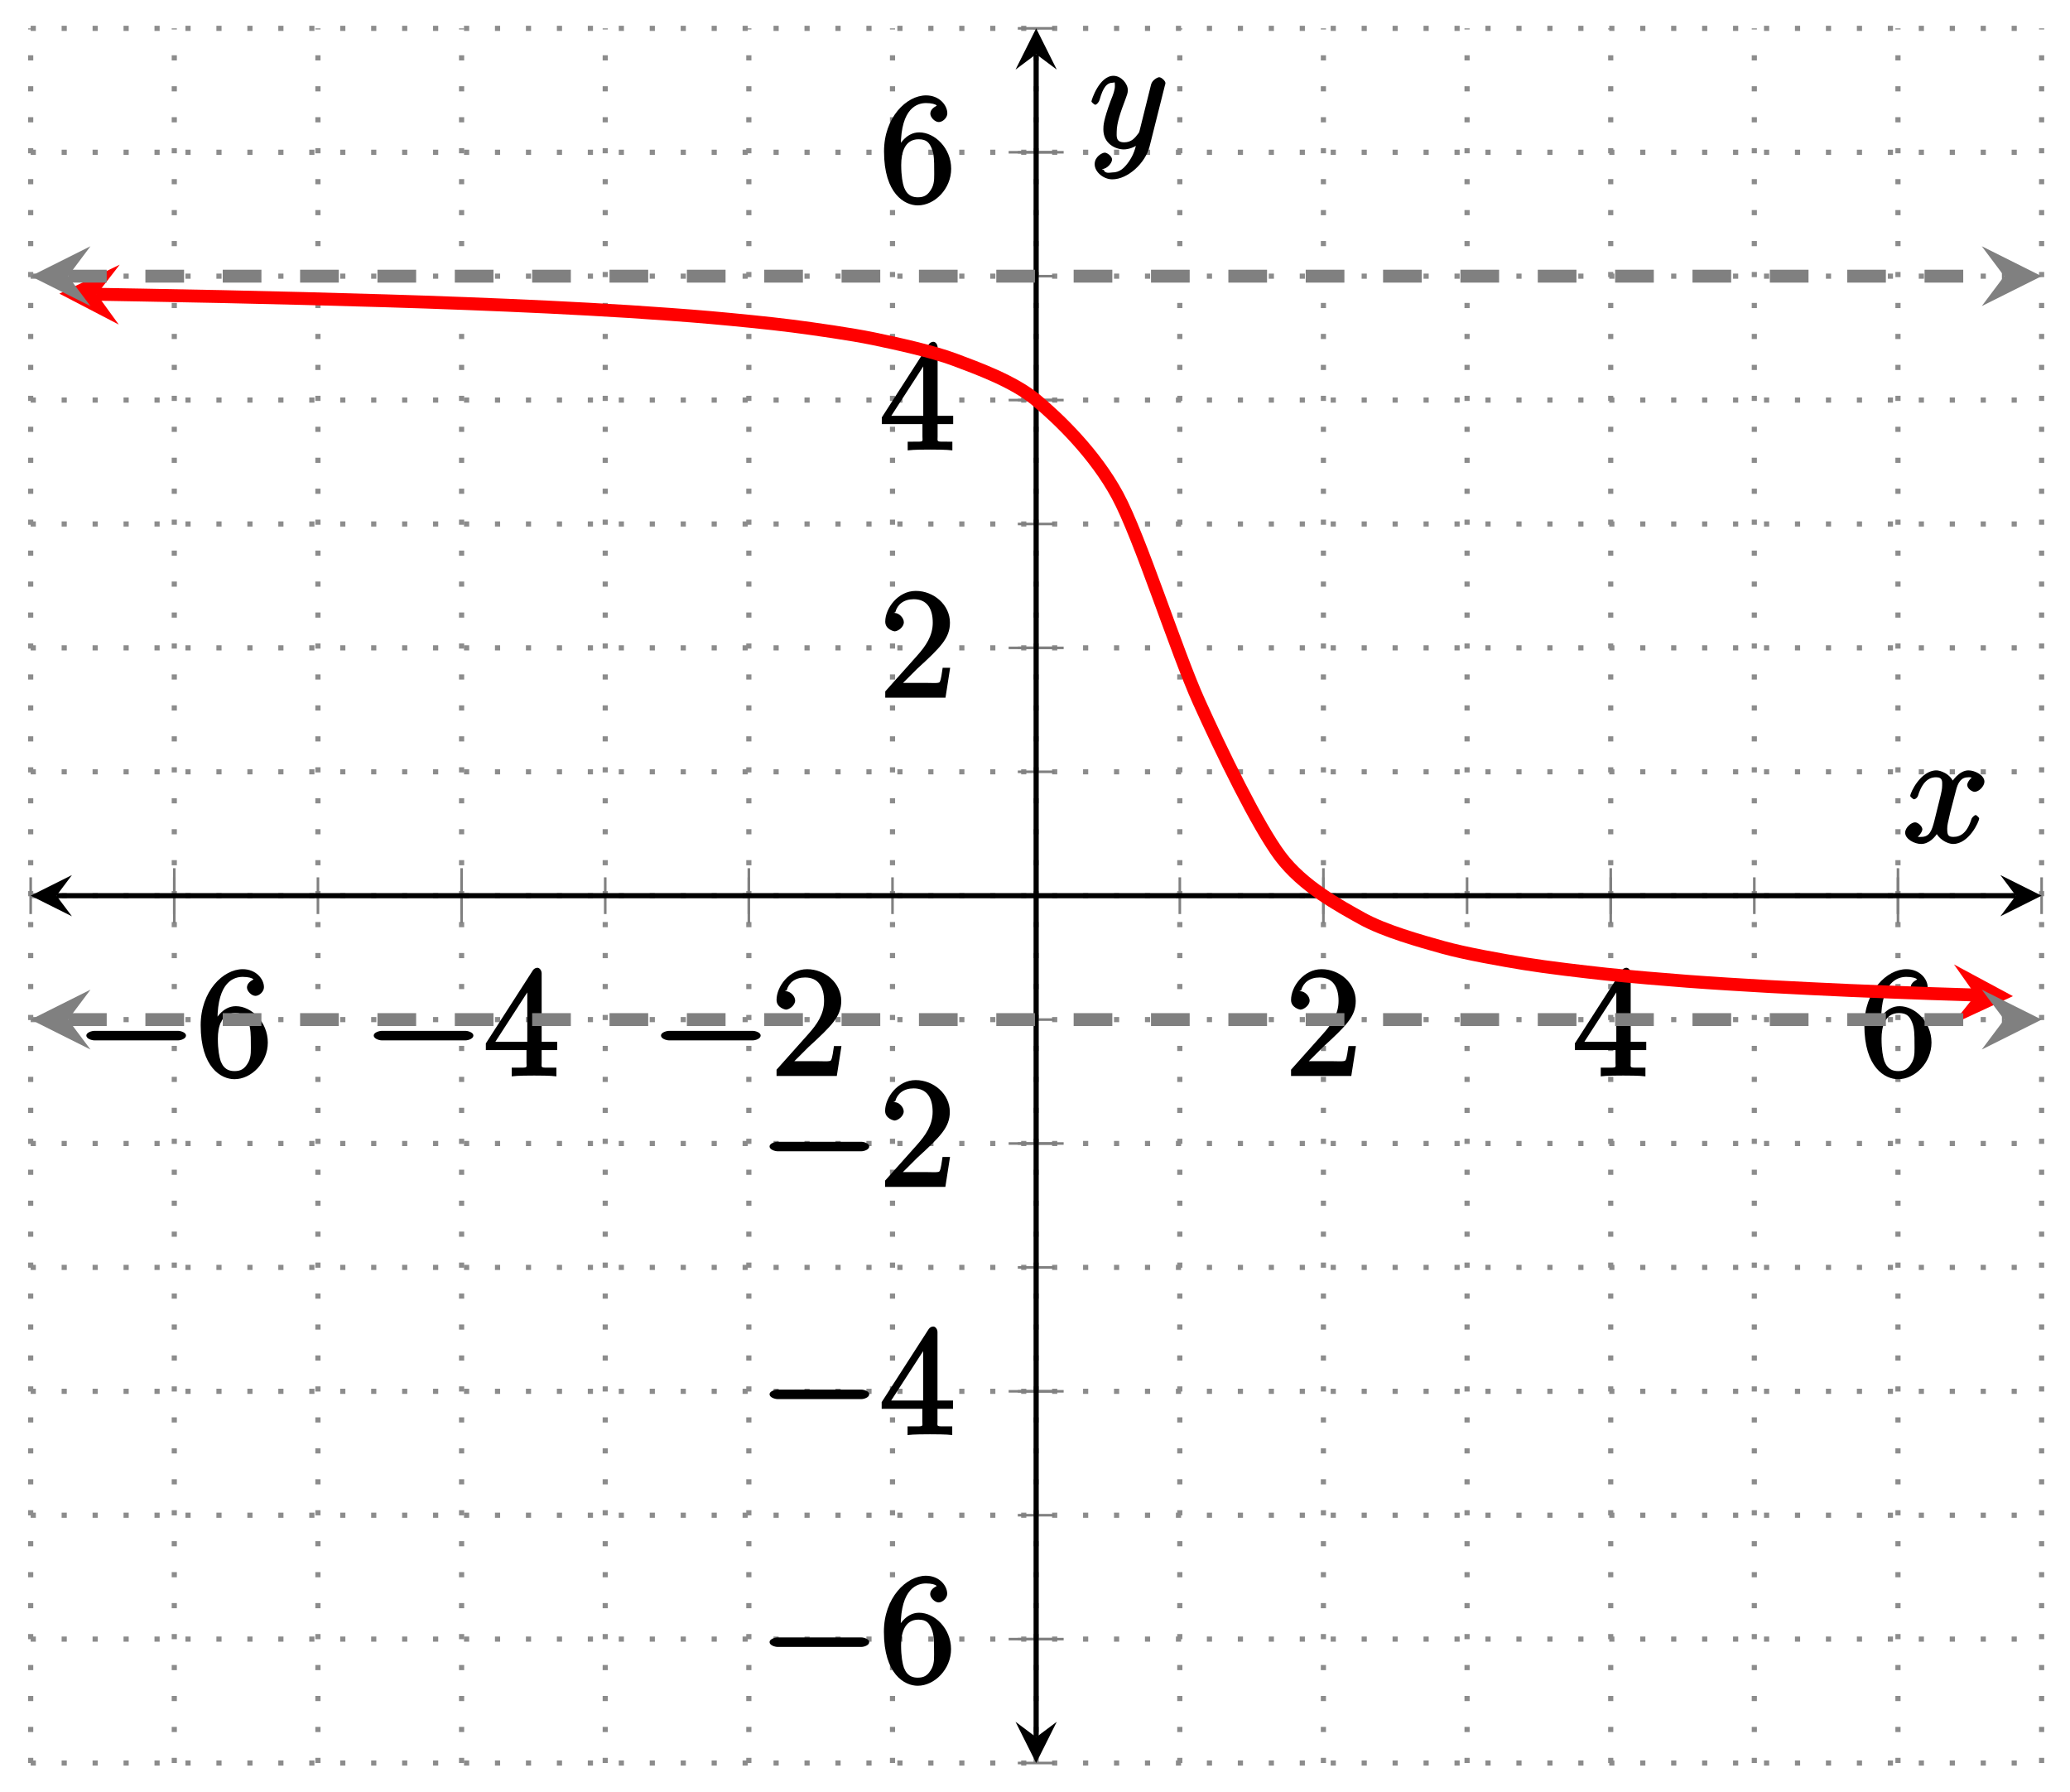
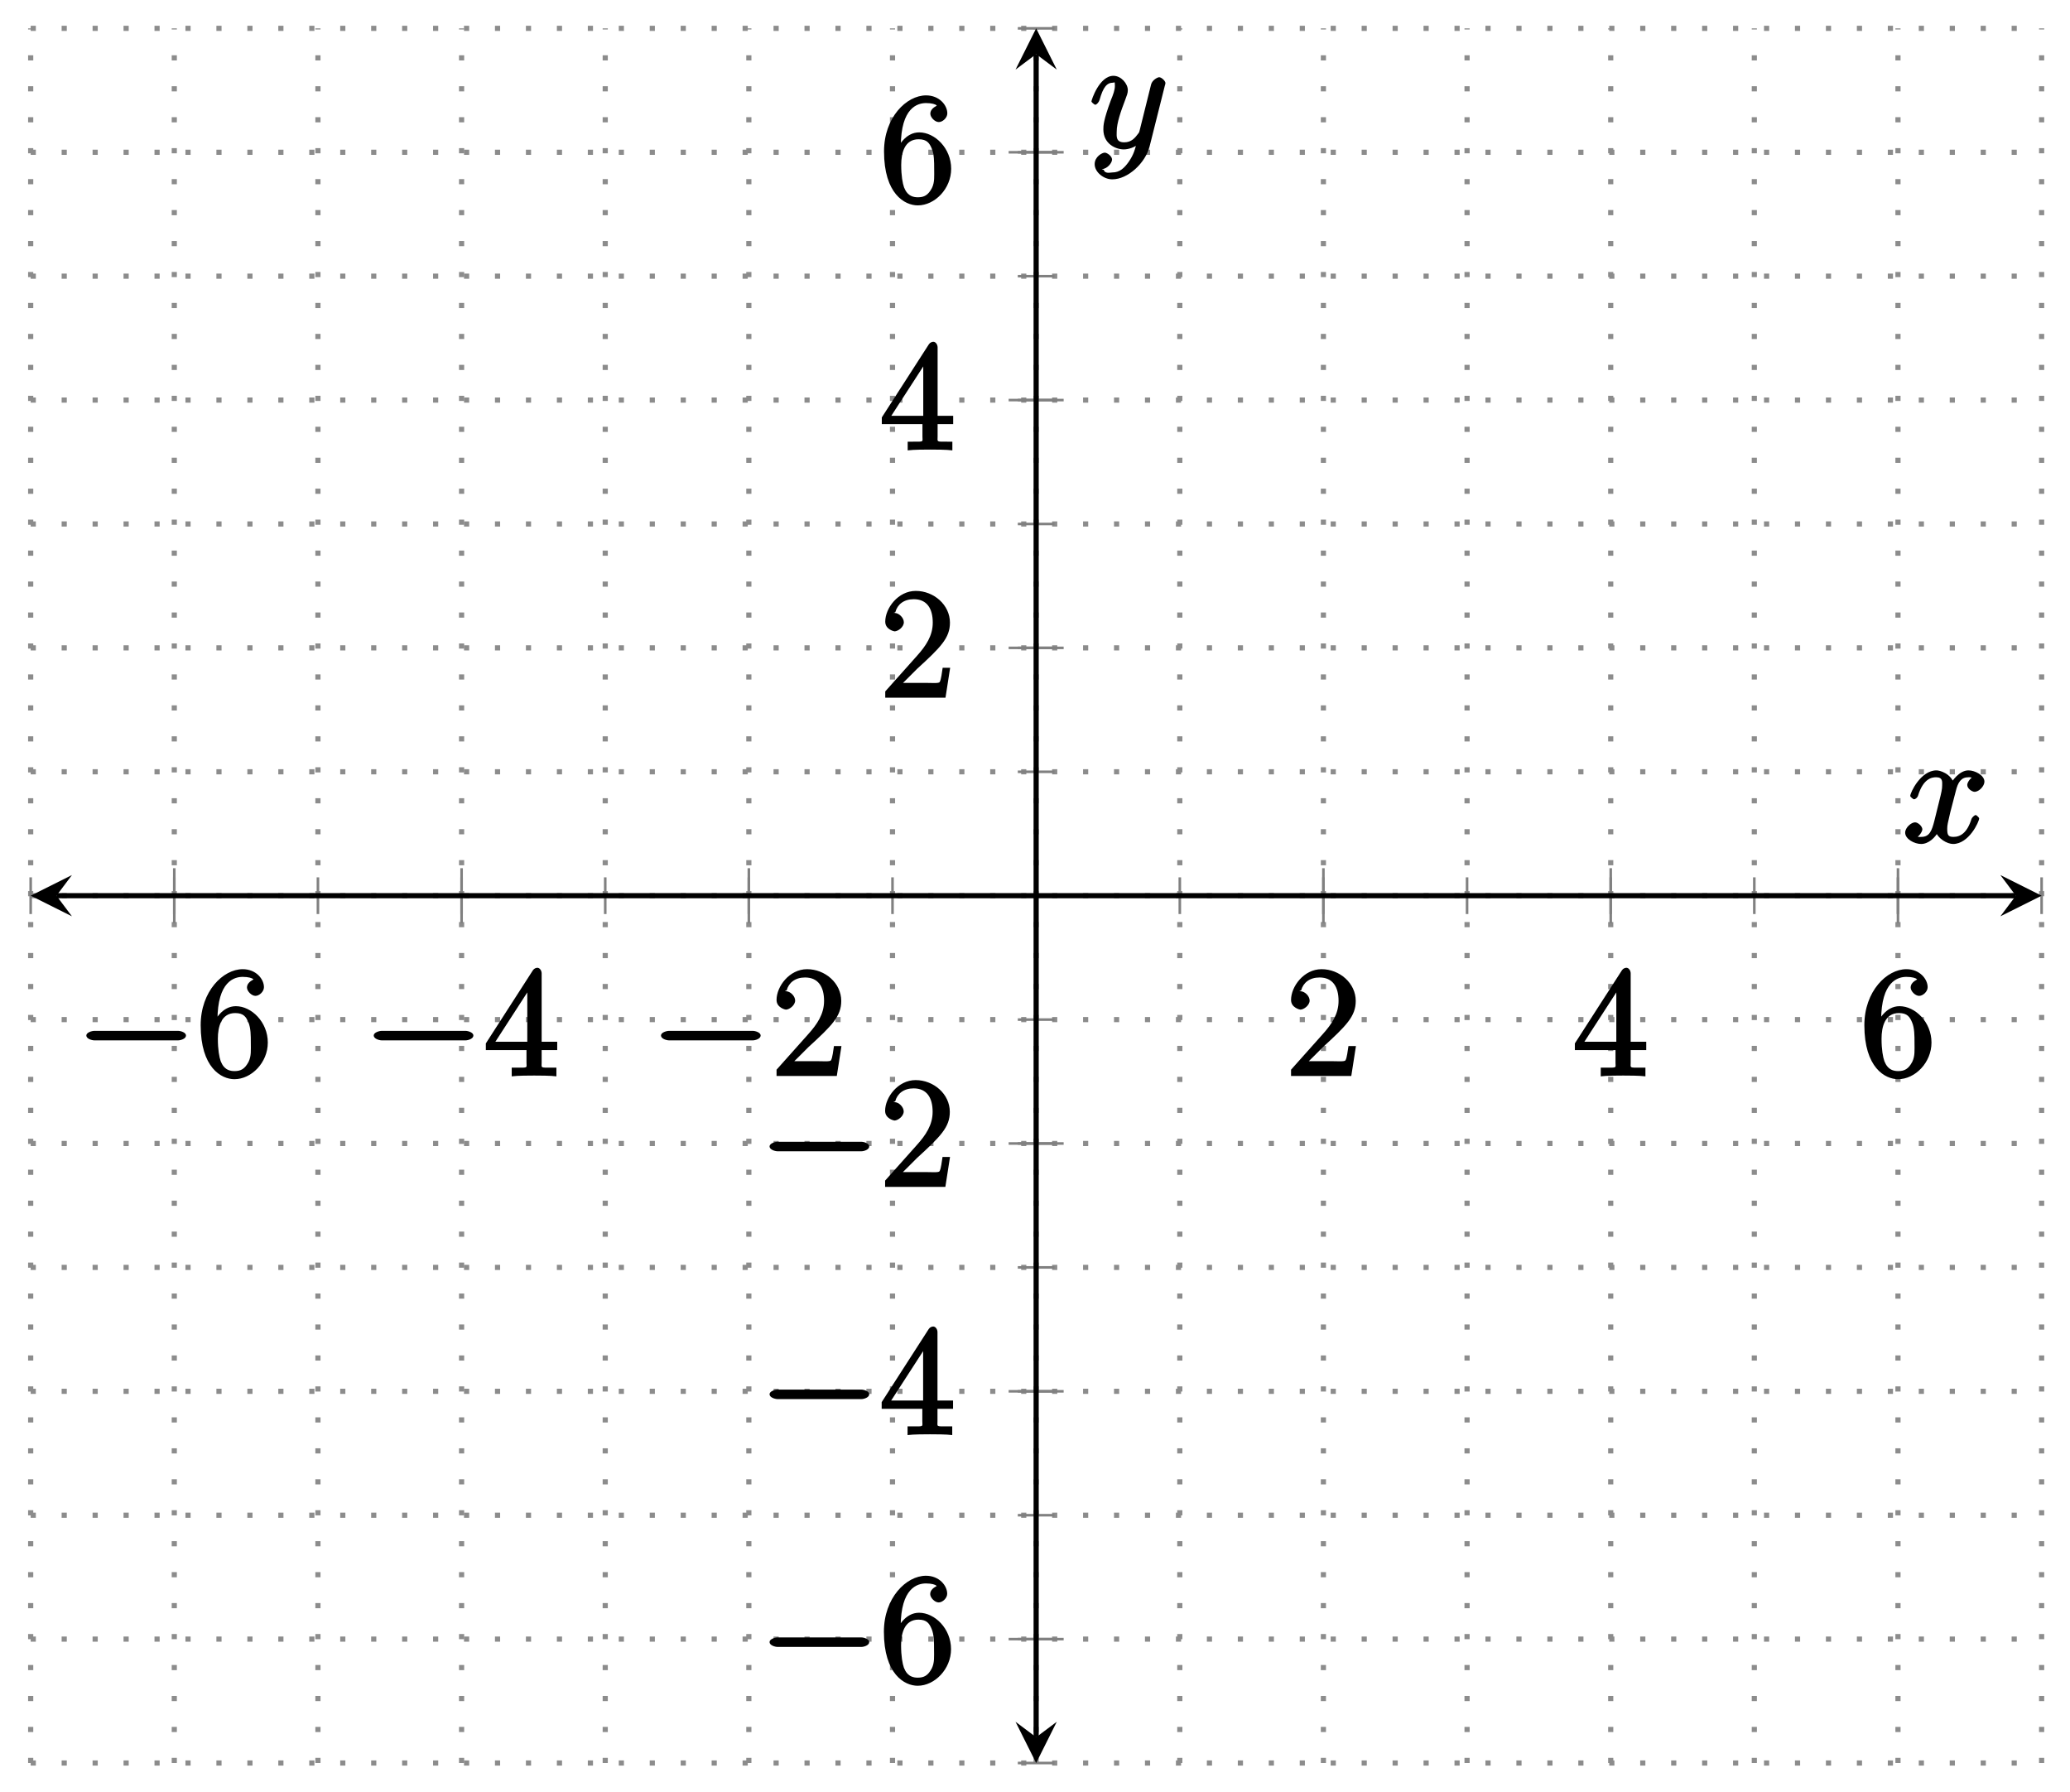
<svg xmlns="http://www.w3.org/2000/svg" xmlns:xlink="http://www.w3.org/1999/xlink" width="159.97pt" height="138.42pt" viewBox="0 0 159.97 138.42" version="1.1">
  <defs>
    <g>
      <symbol overflow="visible" id="glyph0-0">
        <path style="stroke:none;" d="" />
      </symbol>
      <symbol overflow="visible" id="glyph0-1">
        <path style="stroke:none;" d="M 7.875 -2.75 C 8.078 -2.75 8.484 -2.875 8.484 -3.125 C 8.484 -3.359 8.078 -3.484 7.875 -3.484 L 1.406 -3.484 C 1.203 -3.484 0.781 -3.359 0.781 -3.125 C 0.781 -2.875 1.203 -2.75 1.406 -2.75 Z M 7.875 -2.75 " />
      </symbol>
      <symbol overflow="visible" id="glyph1-0">
        <path style="stroke:none;" d="" />
      </symbol>
      <symbol overflow="visible" id="glyph1-1">
        <path style="stroke:none;" d="M 1.625 -4.297 C 1.625 -7.328 2.938 -7.656 3.578 -7.656 C 4.016 -7.656 4.328 -7.562 4.391 -7.469 C 4.531 -7.469 3.906 -7.312 3.906 -6.828 C 3.906 -6.562 4.25 -6.188 4.562 -6.188 C 4.859 -6.188 5.219 -6.516 5.219 -6.859 C 5.219 -7.484 4.609 -8.25 3.578 -8.25 C 2.062 -8.25 0.328 -6.547 0.328 -3.922 C 0.328 -0.641 1.922 0.25 2.938 0.25 C 4.25 0.25 5.516 -1.031 5.516 -2.578 C 5.516 -4.172 4.25 -5.391 3.047 -5.391 C 1.984 -5.391 1.422 -4.312 1.297 -3.984 L 1.625 -3.984 Z M 2.938 -0.375 C 2.188 -0.375 1.984 -0.891 1.875 -1.141 C 1.766 -1.453 1.656 -2.031 1.656 -2.875 C 1.656 -3.812 1.922 -4.859 3 -4.859 C 3.656 -4.859 3.844 -4.547 4.016 -4.141 C 4.203 -3.703 4.203 -3.109 4.203 -2.594 C 4.203 -1.984 4.25 -1.547 4.031 -1.094 C 3.734 -0.531 3.422 -0.375 2.938 -0.375 Z M 2.938 -0.375 " />
      </symbol>
      <symbol overflow="visible" id="glyph1-2">
        <path style="stroke:none;" d="M 4.469 -7.922 C 4.469 -8.156 4.312 -8.359 4.141 -8.359 C 4.047 -8.359 3.891 -8.312 3.797 -8.172 L 0.156 -2.516 L 0.156 -2 L 3.297 -2 L 3.297 -1.047 C 3.297 -0.609 3.438 -0.641 2.562 -0.641 L 2.156 -0.641 L 2.156 0.031 C 2.609 -0.031 3.547 -0.031 3.891 -0.031 C 4.219 -0.031 5.172 -0.031 5.609 0.031 L 5.609 -0.641 L 5.219 -0.641 C 4.344 -0.641 4.469 -0.609 4.469 -1.047 L 4.469 -2 L 5.672 -2 L 5.672 -2.641 L 4.469 -2.641 Z M 3.359 -7 L 3.359 -2.641 L 0.891 -2.641 L 3.641 -6.891 Z M 3.359 -7 " />
      </symbol>
      <symbol overflow="visible" id="glyph1-3">
        <path style="stroke:none;" d="M 5.266 -2.312 L 4.859 -2.312 C 4.797 -1.953 4.75 -1.406 4.625 -1.203 C 4.547 -1.094 3.984 -1.141 3.625 -1.141 L 1.406 -1.141 L 1.516 -0.891 C 1.844 -1.156 2.562 -1.922 2.875 -2.219 C 4.703 -3.891 5.422 -4.609 5.422 -5.797 C 5.422 -7.172 4.172 -8.25 2.781 -8.25 C 1.406 -8.25 0.422 -6.906 0.422 -5.875 C 0.422 -5.266 1.109 -5.125 1.141 -5.125 C 1.406 -5.125 1.859 -5.453 1.859 -5.828 C 1.859 -6.172 1.484 -6.547 1.141 -6.547 C 1.047 -6.547 1.016 -6.547 1.203 -6.609 C 1.359 -7.203 1.859 -7.609 2.625 -7.609 C 3.641 -7.609 4.094 -6.891 4.094 -5.797 C 4.094 -4.781 3.562 -4 2.875 -3.234 L 0.422 -0.484 L 0.422 0 L 5.078 0 L 5.438 -2.312 Z M 5.266 -2.312 " />
      </symbol>
      <symbol overflow="visible" id="glyph2-0">
        <path style="stroke:none;" d="" />
      </symbol>
      <symbol overflow="visible" id="glyph2-1">
        <path style="stroke:none;" d="M 5.672 -5.172 C 5.281 -5.109 4.969 -4.656 4.969 -4.438 C 4.969 -4.141 5.359 -3.906 5.531 -3.906 C 5.891 -3.906 6.297 -4.359 6.297 -4.688 C 6.297 -5.188 5.562 -5.562 5.062 -5.562 C 4.344 -5.562 3.766 -4.703 3.656 -4.469 L 3.984 -4.469 C 3.703 -5.359 2.812 -5.562 2.594 -5.562 C 1.375 -5.562 0.562 -3.844 0.562 -3.578 C 0.562 -3.531 0.781 -3.328 0.859 -3.328 C 0.953 -3.328 1.094 -3.438 1.156 -3.578 C 1.562 -4.922 2.219 -5.031 2.562 -5.031 C 3.094 -5.031 3.031 -4.672 3.031 -4.391 C 3.031 -4.125 2.969 -3.844 2.828 -3.281 L 2.422 -1.641 C 2.234 -0.922 2.062 -0.422 1.422 -0.422 C 1.359 -0.422 1.172 -0.375 0.922 -0.531 L 0.812 -0.281 C 1.25 -0.359 1.5 -0.859 1.5 -1 C 1.5 -1.25 1.156 -1.547 0.938 -1.547 C 0.641 -1.547 0.172 -1.141 0.172 -0.75 C 0.172 -0.25 0.891 0.125 1.406 0.125 C 1.984 0.125 2.5 -0.375 2.75 -0.859 L 2.469 -0.969 C 2.672 -0.266 3.438 0.125 3.875 0.125 C 5.094 0.125 5.891 -1.594 5.891 -1.859 C 5.891 -1.906 5.688 -2.109 5.625 -2.109 C 5.516 -2.109 5.328 -1.906 5.297 -1.812 C 4.969 -0.75 4.453 -0.422 3.906 -0.422 C 3.484 -0.422 3.422 -0.578 3.422 -1.062 C 3.422 -1.328 3.469 -1.516 3.656 -2.312 L 4.078 -3.938 C 4.25 -4.656 4.5 -5.031 5.062 -5.031 C 5.078 -5.031 5.297 -5.062 5.547 -4.906 Z M 5.672 -5.172 " />
      </symbol>
      <symbol overflow="visible" id="glyph2-2">
        <path style="stroke:none;" d="M 3.031 1.094 C 2.703 1.547 2.359 1.906 1.766 1.906 C 1.625 1.906 1.203 2.031 1.109 1.703 C 0.906 1.641 0.969 1.641 0.984 1.641 C 1.344 1.641 1.75 1.188 1.75 0.906 C 1.75 0.641 1.359 0.375 1.188 0.375 C 0.984 0.375 0.406 0.688 0.406 1.266 C 0.406 1.875 1.094 2.438 1.766 2.438 C 2.969 2.438 4.328 1.188 4.656 -0.125 L 5.828 -4.797 C 5.844 -4.859 5.875 -4.922 5.875 -5 C 5.875 -5.172 5.562 -5.453 5.391 -5.453 C 5.281 -5.453 4.859 -5.25 4.766 -4.891 L 3.891 -1.375 C 3.828 -1.156 3.875 -1.25 3.781 -1.109 C 3.531 -0.781 3.266 -0.422 2.688 -0.422 C 2.016 -0.422 2.109 -0.922 2.109 -1.25 C 2.109 -1.922 2.438 -2.844 2.766 -3.703 C 2.891 -4.047 2.969 -4.219 2.969 -4.453 C 2.969 -4.953 2.453 -5.562 1.859 -5.562 C 0.766 -5.562 0.156 -3.688 0.156 -3.578 C 0.156 -3.531 0.375 -3.328 0.453 -3.328 C 0.562 -3.328 0.734 -3.531 0.781 -3.688 C 1.062 -4.703 1.359 -5.031 1.828 -5.031 C 1.938 -5.031 1.969 -5.172 1.969 -4.781 C 1.969 -4.469 1.844 -4.125 1.656 -3.672 C 1.078 -2.109 1.078 -1.703 1.078 -1.422 C 1.078 -0.281 2.062 0.125 2.656 0.125 C 3 0.125 3.531 -0.031 3.844 -0.344 L 3.688 -0.516 C 3.516 0.141 3.438 0.5 3.031 1.094 Z M 3.031 1.094 " />
      </symbol>
    </g>
-     <clipPath id="clip1">
-       <path d="M 2.371 8 L 157.777 8 L 157.777 92 L 2.371 92 Z M 2.371 8 " />
-     </clipPath>
-     <clipPath id="clip2">
-       <path d="M 2.371 19 L 7 19 L 7 24 L 2.371 24 Z M 2.371 19 " />
-     </clipPath>
-     <clipPath id="clip3">
-       <path d="M 153 19 L 157.777 19 L 157.777 24 L 153 24 Z M 153 19 " />
-     </clipPath>
-     <clipPath id="clip4">
-       <path d="M 2.371 76 L 7 76 L 7 82 L 2.371 82 Z M 2.371 76 " />
-     </clipPath>
-     <clipPath id="clip5">
-       <path d="M 153 76 L 157.777 76 L 157.777 82 L 153 82 Z M 153 76 " />
-     </clipPath>
  </defs>
  <g id="surface1">
    <path style="fill:none;stroke-width:0.399;stroke-linecap:butt;stroke-linejoin:miter;stroke:rgb(54.999%,54.999%,54.999%);stroke-opacity:1;stroke-dasharray:0.399,1.993;stroke-miterlimit:10;" d="M 0.001 -0 L 0.001 134.039 M 11.099 -0 L 11.099 134.039 M 22.2 -0 L 22.2 134.039 M 33.302 -0 L 33.302 134.039 M 44.403 -0 L 44.403 134.039 M 55.501 -0 L 55.501 134.039 M 66.603 -0 L 66.603 134.039 M 77.704 -0 L 77.704 134.039 M 88.806 -0 L 88.806 134.039 M 99.903 -0 L 99.903 134.039 M 111.005 -0 L 111.005 134.039 M 122.107 -0 L 122.107 134.039 M 133.204 -0 L 133.204 134.039 M 144.306 -0 L 144.306 134.039 M 155.407 -0 L 155.407 134.039 " transform="matrix(1,0,0,-1,2.37,136.23)" />
    <path style="fill:none;stroke-width:0.399;stroke-linecap:butt;stroke-linejoin:miter;stroke:rgb(54.999%,54.999%,54.999%);stroke-opacity:1;stroke-dasharray:0.399,1.993;stroke-miterlimit:10;" d="M 0.001 -0 L 155.407 -0 M 0.001 9.574 L 155.407 9.574 M 0.001 19.148 L 155.407 19.148 M 0.001 28.722 L 155.407 28.722 M 0.001 38.296 L 155.407 38.296 M 0.001 47.871 L 155.407 47.871 M 0.001 57.445 L 155.407 57.445 M 0.001 67.019 L 155.407 67.019 M 0.001 76.593 L 155.407 76.593 M 0.001 86.168 L 155.407 86.168 M 0.001 95.742 L 155.407 95.742 M 0.001 105.316 L 155.407 105.316 M 0.001 114.89 L 155.407 114.89 M 0.001 124.464 L 155.407 124.464 M 0.001 134.039 L 155.407 134.039 " transform="matrix(1,0,0,-1,2.37,136.23)" />
    <path style="fill:none;stroke-width:0.199;stroke-linecap:butt;stroke-linejoin:miter;stroke:rgb(50%,50%,50%);stroke-opacity:1;stroke-miterlimit:10;" d="M 0.001 65.601 L 0.001 68.437 M 11.099 65.601 L 11.099 68.437 M 22.2 65.601 L 22.2 68.437 M 33.302 65.601 L 33.302 68.437 M 44.403 65.601 L 44.403 68.437 M 55.501 65.601 L 55.501 68.437 M 66.603 65.601 L 66.603 68.437 M 77.704 65.601 L 77.704 68.437 M 88.806 65.601 L 88.806 68.437 M 99.903 65.601 L 99.903 68.437 M 111.005 65.601 L 111.005 68.437 M 122.107 65.601 L 122.107 68.437 M 133.204 65.601 L 133.204 68.437 M 144.306 65.601 L 144.306 68.437 M 155.407 65.601 L 155.407 68.437 " transform="matrix(1,0,0,-1,2.37,136.23)" />
    <path style="fill:none;stroke-width:0.199;stroke-linecap:butt;stroke-linejoin:miter;stroke:rgb(50%,50%,50%);stroke-opacity:1;stroke-miterlimit:10;" d="M 11.099 64.894 L 11.099 69.144 M 33.302 64.894 L 33.302 69.144 M 55.501 64.894 L 55.501 69.144 M 99.903 64.894 L 99.903 69.144 M 122.107 64.894 L 122.107 69.144 M 144.306 64.894 L 144.306 69.144 " transform="matrix(1,0,0,-1,2.37,136.23)" />
    <path style="fill:none;stroke-width:0.199;stroke-linecap:butt;stroke-linejoin:miter;stroke:rgb(50%,50%,50%);stroke-opacity:1;stroke-miterlimit:10;" d="M 76.286 -0 L 79.122 -0 M 76.286 9.574 L 79.122 9.574 M 76.286 19.148 L 79.122 19.148 M 76.286 28.722 L 79.122 28.722 M 76.286 38.296 L 79.122 38.296 M 76.286 47.871 L 79.122 47.871 M 76.286 57.445 L 79.122 57.445 M 76.286 67.019 L 79.122 67.019 M 76.286 76.593 L 79.122 76.593 M 76.286 86.168 L 79.122 86.168 M 76.286 95.742 L 79.122 95.742 M 76.286 105.316 L 79.122 105.316 M 76.286 114.89 L 79.122 114.89 M 76.286 124.464 L 79.122 124.464 M 76.286 134.039 L 79.122 134.039 " transform="matrix(1,0,0,-1,2.37,136.23)" />
    <path style="fill:none;stroke-width:0.199;stroke-linecap:butt;stroke-linejoin:miter;stroke:rgb(50%,50%,50%);stroke-opacity:1;stroke-miterlimit:10;" d="M 75.579 9.574 L 79.829 9.574 M 75.579 28.722 L 79.829 28.722 M 75.579 47.871 L 79.829 47.871 M 75.579 86.168 L 79.829 86.168 M 75.579 105.316 L 79.829 105.316 M 75.579 124.464 L 79.829 124.464 " transform="matrix(1,0,0,-1,2.37,136.23)" />
    <path style="fill:none;stroke-width:0.399;stroke-linecap:butt;stroke-linejoin:miter;stroke:rgb(0%,0%,0%);stroke-opacity:1;stroke-miterlimit:10;" d="M 1.993 67.019 L 153.415 67.019 " transform="matrix(1,0,0,-1,2.37,136.23)" />
    <path style=" stroke:none;fill-rule:nonzero;fill:rgb(0%,0%,0%);fill-opacity:1;" d="M 2.371 69.211 L 5.559 70.805 L 4.363 69.211 L 5.559 67.617 " />
    <path style=" stroke:none;fill-rule:nonzero;fill:rgb(0%,0%,0%);fill-opacity:1;" d="M 157.777 69.211 L 154.59 67.617 L 155.785 69.211 L 154.59 70.805 " />
    <path style="fill:none;stroke-width:0.399;stroke-linecap:butt;stroke-linejoin:miter;stroke:rgb(0%,0%,0%);stroke-opacity:1;stroke-miterlimit:10;" d="M 77.704 1.992 L 77.704 132.046 " transform="matrix(1,0,0,-1,2.37,136.23)" />
    <path style=" stroke:none;fill-rule:nonzero;fill:rgb(0%,0%,0%);fill-opacity:1;" d="M 80.074 136.23 L 81.668 133.043 L 80.074 134.238 L 78.48 133.043 " />
    <path style=" stroke:none;fill-rule:nonzero;fill:rgb(0%,0%,0%);fill-opacity:1;" d="M 80.074 2.191 L 78.48 5.379 L 80.074 4.184 L 81.668 5.379 " />
    <g style="fill:rgb(0%,0%,0%);fill-opacity:1;">
      <use xlink:href="#glyph0-1" x="5.89" y="83.14" />
    </g>
    <g style="fill:rgb(0%,0%,0%);fill-opacity:1;">
      <use xlink:href="#glyph1-1" x="15.18" y="83.14" />
    </g>
    <g style="fill:rgb(0%,0%,0%);fill-opacity:1;">
      <use xlink:href="#glyph0-1" x="28.1" y="83.14" />
    </g>
    <g style="fill:rgb(0%,0%,0%);fill-opacity:1;">
      <use xlink:href="#glyph1-2" x="37.39" y="83.14" />
    </g>
    <g style="fill:rgb(0%,0%,0%);fill-opacity:1;">
      <use xlink:href="#glyph0-1" x="50.3" y="83.14" />
    </g>
    <g style="fill:rgb(0%,0%,0%);fill-opacity:1;">
      <use xlink:href="#glyph1-3" x="59.59" y="83.14" />
    </g>
    <g style="fill:rgb(0%,0%,0%);fill-opacity:1;">
      <use xlink:href="#glyph1-3" x="99.35" y="83.14" />
    </g>
    <g style="fill:rgb(0%,0%,0%);fill-opacity:1;">
      <use xlink:href="#glyph1-2" x="121.55" y="83.14" />
    </g>
    <g style="fill:rgb(0%,0%,0%);fill-opacity:1;">
      <use xlink:href="#glyph1-1" x="143.75" y="83.14" />
    </g>
    <g style="fill:rgb(0%,0%,0%);fill-opacity:1;">
      <use xlink:href="#glyph0-1" x="58.69" y="130.01" />
    </g>
    <g style="fill:rgb(0%,0%,0%);fill-opacity:1;">
      <use xlink:href="#glyph1-1" x="67.98" y="130.01" />
    </g>
    <g style="fill:rgb(0%,0%,0%);fill-opacity:1;">
      <use xlink:href="#glyph0-1" x="58.69" y="110.86" />
    </g>
    <g style="fill:rgb(0%,0%,0%);fill-opacity:1;">
      <use xlink:href="#glyph1-2" x="67.98" y="110.86" />
    </g>
    <g style="fill:rgb(0%,0%,0%);fill-opacity:1;">
      <use xlink:href="#glyph0-1" x="58.69" y="91.71" />
    </g>
    <g style="fill:rgb(0%,0%,0%);fill-opacity:1;">
      <use xlink:href="#glyph1-3" x="67.98" y="91.71" />
    </g>
    <g style="fill:rgb(0%,0%,0%);fill-opacity:1;">
      <use xlink:href="#glyph1-3" x="67.99" y="53.91" />
    </g>
    <g style="fill:rgb(0%,0%,0%);fill-opacity:1;">
      <use xlink:href="#glyph1-2" x="67.99" y="34.77" />
    </g>
    <g style="fill:rgb(0%,0%,0%);fill-opacity:1;">
      <use xlink:href="#glyph1-1" x="67.99" y="15.62" />
    </g>
-     <g clip-path="url(#clip1)" clip-rule="nonzero">
-       <path style="fill:none;stroke-width:0.996;stroke-linecap:butt;stroke-linejoin:miter;stroke:rgb(100%,0%,0%);stroke-opacity:1;stroke-miterlimit:10;" d="M 5.11 113.492 C 6.767 113.464 6.767 113.464 8.509 113.433 C 10.255 113.402 13.056 113.347 14.802 113.312 C 16.548 113.273 19.345 113.21 21.091 113.164 C 22.837 113.121 25.634 113.043 27.38 112.988 C 29.126 112.937 31.927 112.843 33.673 112.773 C 35.419 112.707 38.216 112.589 39.962 112.503 C 41.708 112.418 44.505 112.269 46.251 112.156 C 47.997 112.043 50.798 111.847 52.544 111.691 C 54.286 111.535 57.087 111.265 58.833 111.039 C 60.579 110.812 63.376 110.418 65.122 110.058 C 66.868 109.695 69.669 109.089 71.415 108.433 C 73.157 107.777 75.958 106.769 77.704 105.316 C 79.45 103.859 82.247 101.171 83.993 97.941 C 85.739 94.707 88.54 85.886 90.286 82.015 C 92.028 78.148 94.829 72.382 96.575 70.058 C 98.321 67.734 101.118 66.242 102.864 65.265 C 104.61 64.289 107.411 63.511 109.153 63.023 C 110.9 62.539 113.7 62.046 115.446 61.761 C 117.192 61.476 119.989 61.148 121.735 60.96 C 123.482 60.773 126.282 60.539 128.025 60.406 C 129.771 60.273 132.571 60.101 134.317 60.003 C 136.064 59.906 138.86 59.773 140.607 59.695 C 142.353 59.621 145.153 59.515 146.896 59.453 C 148.642 59.394 153.189 59.257 150.298 59.343 " transform="matrix(1,0,0,-1,2.37,136.23)" />
-     </g>
-     <path style=" stroke:none;fill-rule:nonzero;fill:rgb(100%,0%,0%);fill-opacity:1;" d="M 4.59 22.691 L 9.176 25.078 L 7.48 22.738 L 9.25 20.453 " />
-     <path style=" stroke:none;fill-rule:nonzero;fill:rgb(100%,0%,0%);fill-opacity:1;" d="M 155.559 76.973 L 151.004 74.523 L 152.668 76.887 L 150.867 79.145 " />
-     <path style="fill:none;stroke-width:0.996;stroke-linecap:butt;stroke-linejoin:miter;stroke:rgb(50%,50%,50%);stroke-opacity:1;stroke-dasharray:2.989,2.989;stroke-miterlimit:10;" d="M 2.888 114.89 L 152.517 114.89 " transform="matrix(1,0,0,-1,2.37,136.23)" />
-     <g clip-path="url(#clip2)" clip-rule="nonzero">
-       <path style=" stroke:none;fill-rule:nonzero;fill:rgb(50%,50%,50%);fill-opacity:1;" d="M 2.371 21.34 L 6.992 23.652 L 5.258 21.34 L 6.992 19.027 " />
-     </g>
-     <g clip-path="url(#clip3)" clip-rule="nonzero">
-       <path style=" stroke:none;fill-rule:nonzero;fill:rgb(50%,50%,50%);fill-opacity:1;" d="M 157.777 21.34 L 153.152 19.027 L 154.887 21.34 L 153.152 23.652 " />
-     </g>
-     <path style="fill:none;stroke-width:0.996;stroke-linecap:butt;stroke-linejoin:miter;stroke:rgb(50%,50%,50%);stroke-opacity:1;stroke-dasharray:2.989,2.989;stroke-miterlimit:10;" d="M 2.888 57.445 L 152.517 57.445 " transform="matrix(1,0,0,-1,2.37,136.23)" />
-     <g clip-path="url(#clip4)" clip-rule="nonzero">
-       <path style=" stroke:none;fill-rule:nonzero;fill:rgb(50%,50%,50%);fill-opacity:1;" d="M 2.371 78.785 L 6.992 81.098 L 5.258 78.785 L 6.992 76.473 " />
-     </g>
-     <g clip-path="url(#clip5)" clip-rule="nonzero">
-       <path style=" stroke:none;fill-rule:nonzero;fill:rgb(50%,50%,50%);fill-opacity:1;" d="M 157.777 78.785 L 153.152 76.473 L 154.887 78.785 L 153.152 81.098 " />
-     </g>
    <g style="fill:rgb(0%,0%,0%);fill-opacity:1;">
      <use xlink:href="#glyph2-1" x="147.06" y="65.09" />
    </g>
    <g style="fill:rgb(0%,0%,0%);fill-opacity:1;">
      <use xlink:href="#glyph2-2" x="84.19" y="11.42" />
    </g>
  </g>
</svg>
